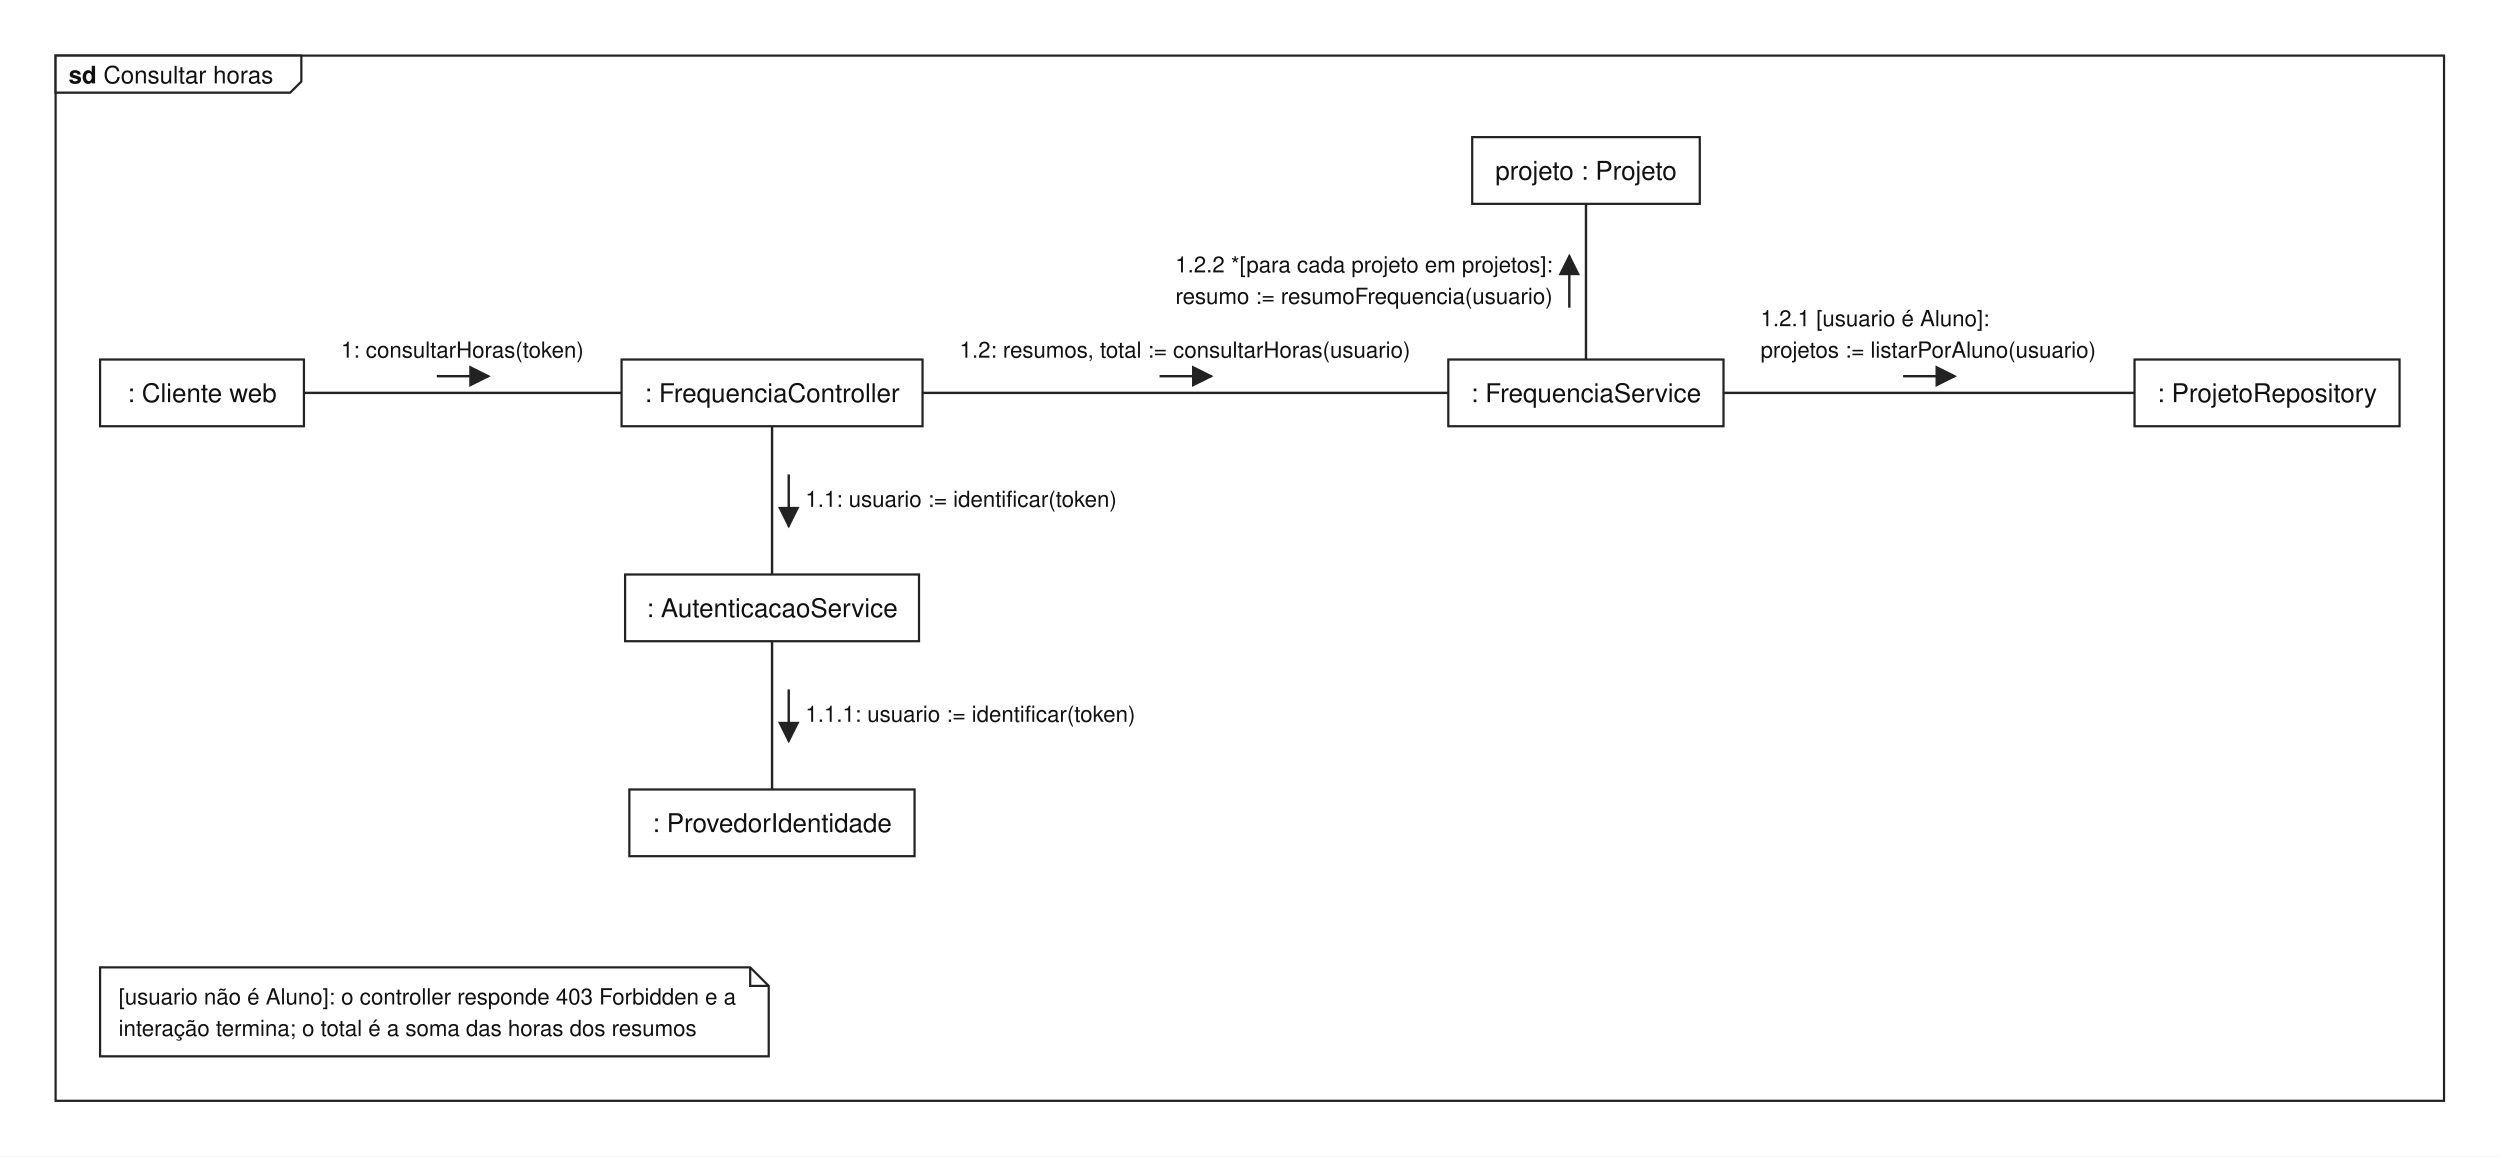
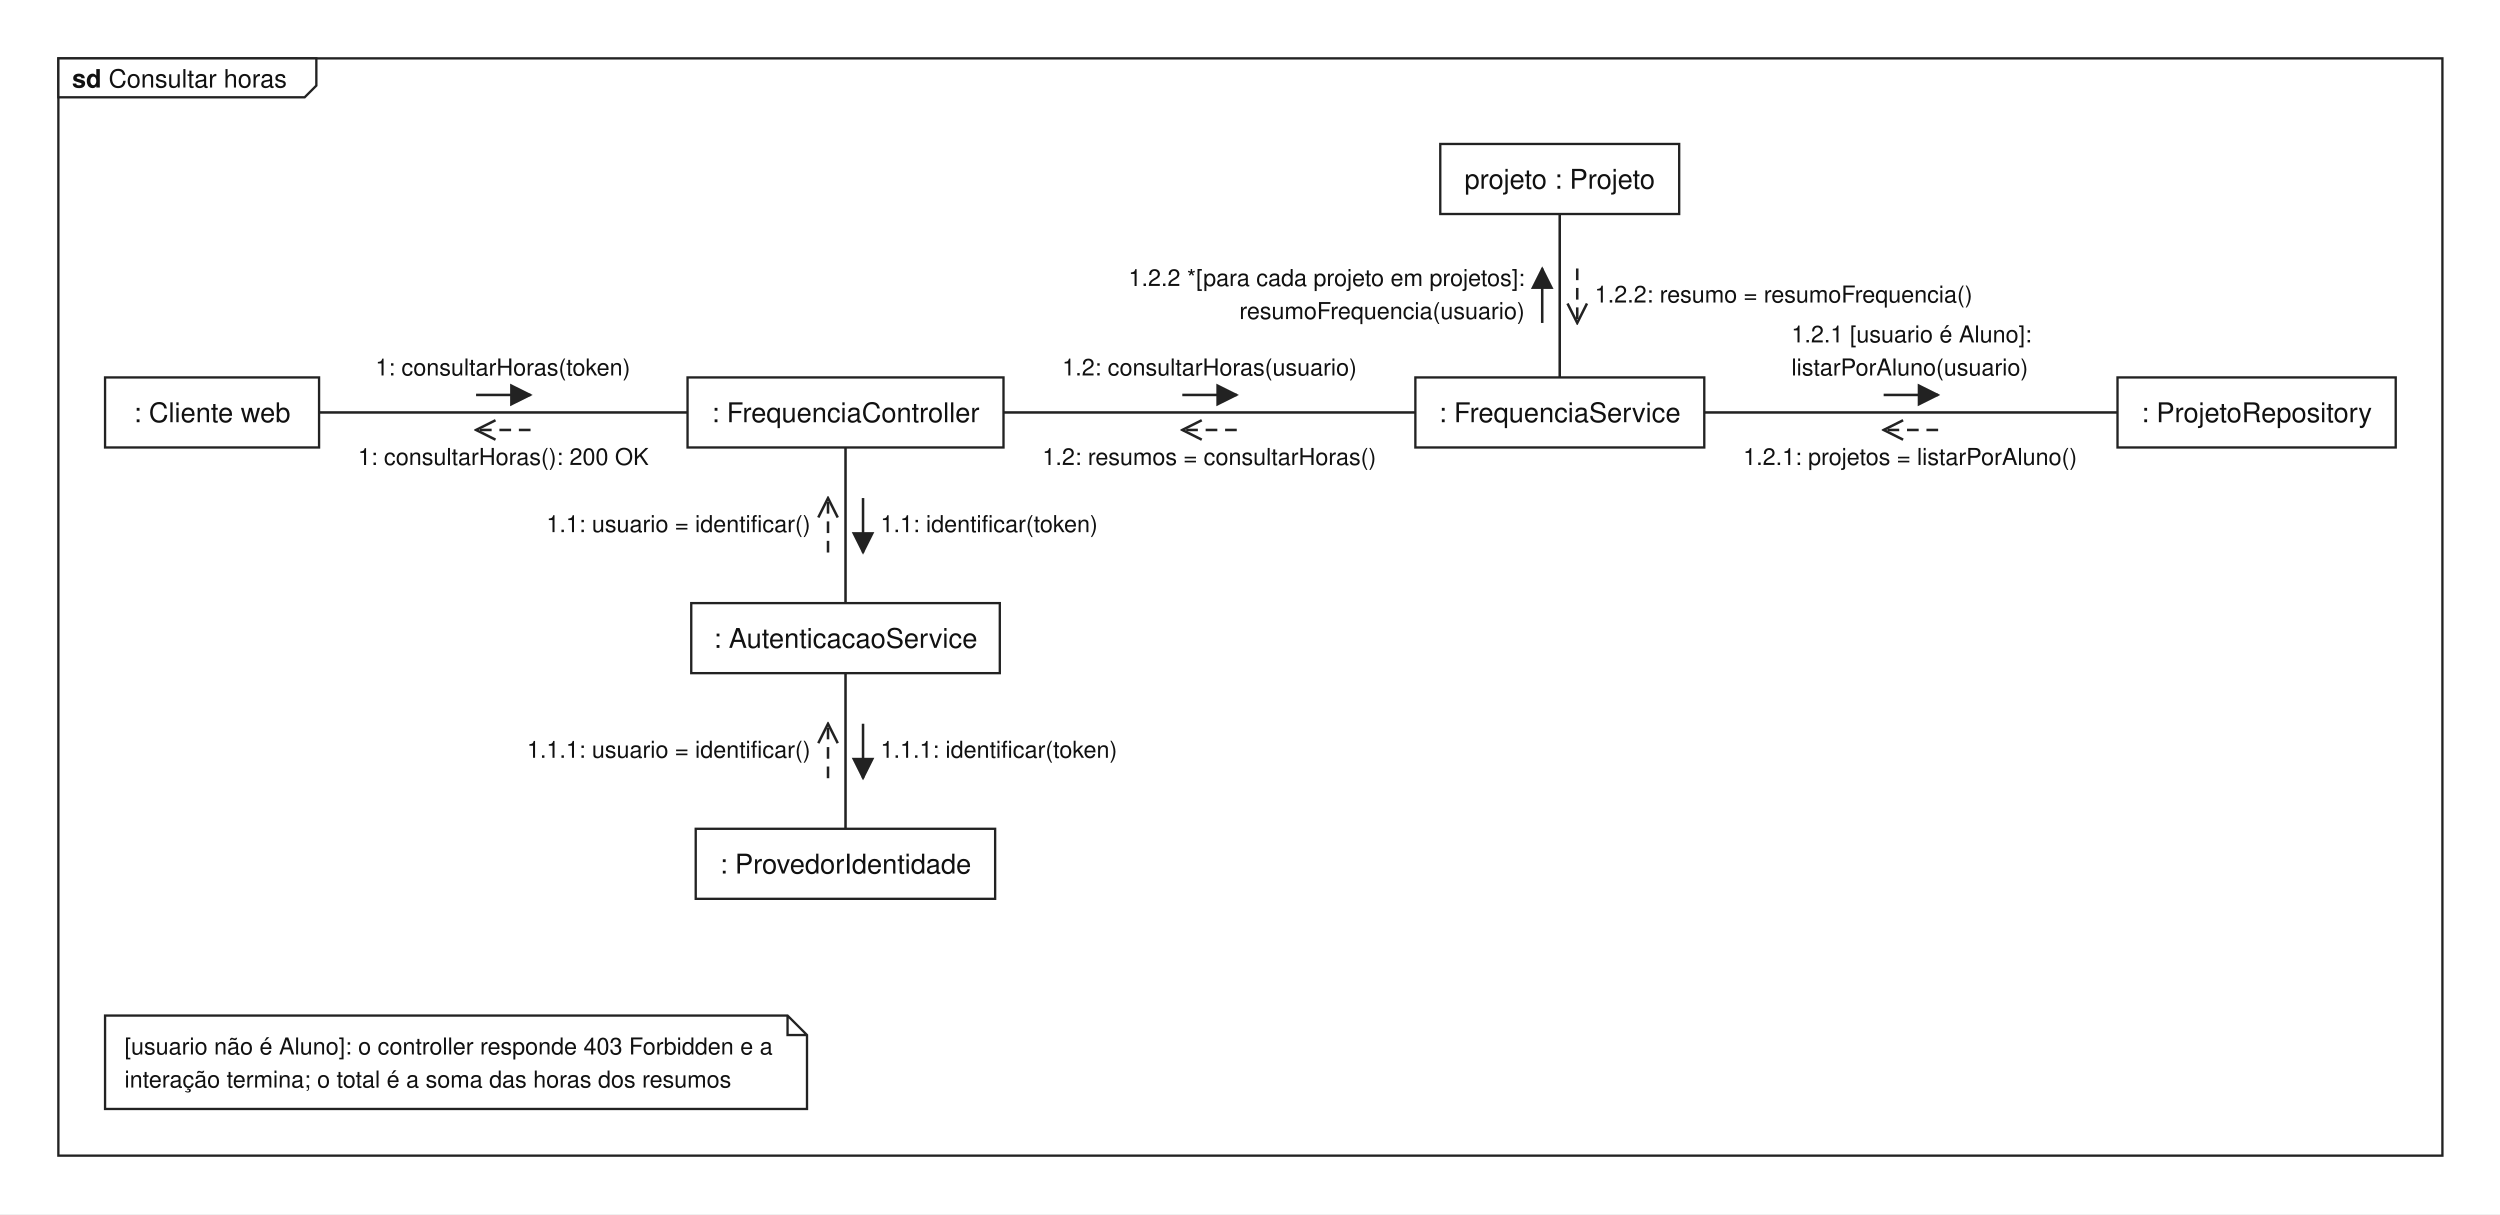
- <svg xmlns="http://www.w3.org/2000/svg" width="1349" height="624" viewBox="0 0 1349 624" font-family="Helvetica, Arial, 'Liberation Sans', sans-serif">
+ <svg xmlns="http://www.w3.org/2000/svg" width="1285" height="624" viewBox="0 0 1285 624" font-family="Helvetica, Arial, 'Liberation Sans', sans-serif">
  <defs>
    <marker id="seta" viewBox="0 0 12 12" refX="11" refY="6" markerWidth="12" markerHeight="12" orient="auto-start-reverse" markerUnits="userSpaceOnUse">
      <path d="M1,1 L11,6 L1,11" fill="none" stroke="#222" stroke-width="1.3" />
    </marker>
    <marker id="seta_cheia" viewBox="0 0 12 12" refX="11" refY="6" markerWidth="12" markerHeight="12" orient="auto-start-reverse" markerUnits="userSpaceOnUse">
      <path d="M1,1 L11,6 L1,11 Z" fill="#222" stroke="#222" stroke-width="1" />
    </marker>
    <marker id="triangulo" viewBox="0 0 16 16" refX="15" refY="8" markerWidth="16" markerHeight="16" orient="auto-start-reverse" markerUnits="userSpaceOnUse">
      <path d="M1,1 L15,8 L1,15 Z" fill="#fff" stroke="#222" stroke-width="1.3" />
    </marker>
    <marker id="losango" viewBox="0 0 22 12" refX="21" refY="6" markerWidth="22" markerHeight="12" orient="auto-start-reverse" markerUnits="userSpaceOnUse">
      <path d="M1,6 L11,1 L21,6 L11,11 Z" fill="#222" stroke="#222" stroke-width="1.2" />
    </marker>
    <marker id="losango_vazio" viewBox="0 0 22 12" refX="21" refY="6" markerWidth="22" markerHeight="12" orient="auto-start-reverse" markerUnits="userSpaceOnUse">
      <path d="M1,6 L11,1 L21,6 L11,11 Z" fill="#fff" stroke="#222" stroke-width="1.2" />
    </marker>
  </defs>
-   <rect width="1349" height="624" fill="#fff" />
-   <rect x="30.0" y="30.0" width="1288.8" height="564.0" fill="none" stroke="#222" stroke-width="1.2" />
+   <rect width="1285" height="624" fill="#fff" />
+   <rect x="30.0" y="30.0" width="1225.4" height="564.0" fill="none" stroke="#222" stroke-width="1.2" />
  <path d="M30.0,30.0 H162.6 V44.0 L156.6,50.0 H30.0 Z" fill="#fff" stroke="#222" stroke-width="1.2" />
  <text x="37.0" y="45.0" font-size="13" text-anchor="start" font-weight="bold" font-style="normal" fill="#111">sd</text>
  <text x="55.8" y="45.0" font-size="13" text-anchor="start" font-weight="normal" font-style="normal" fill="#111">Consultar horas</text>
  <g transform="translate(54.0,194.0)">
    <path d="M0.0,328.0 H350.8 L360.8,338.0 V376.0 H0.0 Z M350.8,328.0 V338.0 H360.8" fill="#fff" stroke="#222" stroke-width="1.2" />
    <text x="10.0" y="348.0" font-size="12" text-anchor="start" font-weight="normal" font-style="normal" fill="#111">[usuario não é Aluno]: o controller responde 403 Forbidden e a</text>
    <text x="10.0" y="365.0" font-size="12" text-anchor="start" font-weight="normal" font-style="normal" fill="#111">interação termina; o total é a soma das horas dos resumos</text>
-     <polyline points="110.0,18.0 281.4,18.0" fill="none" stroke="#222" stroke-width="1.3" />
-     <polyline points="181.7,9.0 209.7,9.0" fill="none" stroke="#222" stroke-width="1.3" marker-end="url(#seta_cheia)" />
-     <text x="130.0" y="-1.0" font-size="12" text-anchor="start" stroke="#fff" stroke-width="5" stroke-linejoin="round" paint-order="stroke" font-weight="normal" font-style="normal" fill="#111">1: consultarHoras(token)</text>
-     <polyline points="362.6,36.0 362.6,116.0" fill="none" stroke="#222" stroke-width="1.3" />
-     <polyline points="371.6,62.0 371.6,90.0" fill="none" stroke="#222" stroke-width="1.3" marker-end="url(#seta_cheia)" />
-     <text x="380.6" y="79.5" font-size="12" text-anchor="start" stroke="#fff" stroke-width="5" stroke-linejoin="round" paint-order="stroke" font-weight="normal" font-style="normal" fill="#111">1.1: usuario := identificar(token)</text>
-     <polyline points="362.6,152.0 362.6,232.0" fill="none" stroke="#222" stroke-width="1.3" />
-     <polyline points="371.6,178.0 371.6,206.0" fill="none" stroke="#222" stroke-width="1.3" marker-end="url(#seta_cheia)" />
-     <text x="380.6" y="195.5" font-size="12" text-anchor="start" stroke="#fff" stroke-width="5" stroke-linejoin="round" paint-order="stroke" font-weight="normal" font-style="normal" fill="#111">1.1.1: usuario := identificar(token)</text>
-     <polyline points="443.8,18.0 727.5,18.0" fill="none" stroke="#222" stroke-width="1.3" />
-     <polyline points="571.7,9.0 599.7,9.0" fill="none" stroke="#222" stroke-width="1.3" marker-end="url(#seta_cheia)" />
-     <text x="463.8" y="-1.0" font-size="12" text-anchor="start" stroke="#fff" stroke-width="5" stroke-linejoin="round" paint-order="stroke" font-weight="normal" font-style="normal" fill="#111">1.2: resumos, total := consultarHoras(usuario)</text>
-     <polyline points="876.0,18.0 1097.8,18.0" fill="none" stroke="#222" stroke-width="1.3" />
-     <polyline points="972.9,9.0 1000.9,9.0" fill="none" stroke="#222" stroke-width="1.3" marker-end="url(#seta_cheia)" />
-     <text x="896.0" y="-18.0" font-size="12" text-anchor="start" stroke="#fff" stroke-width="5" stroke-linejoin="round" paint-order="stroke" font-weight="normal" font-style="normal" fill="#111">1.2.1 [usuario é Aluno]:</text>
-     <text x="896.0" y="-1.0" font-size="12" text-anchor="start" stroke="#fff" stroke-width="5" stroke-linejoin="round" paint-order="stroke" font-weight="normal" font-style="normal" fill="#111">projetos := listarPorAluno(usuario)</text>
-     <polyline points="801.8,0.0 801.8,-84.0" fill="none" stroke="#222" stroke-width="1.3" />
-     <polyline points="792.8,-28.0 792.8,-56.0" fill="none" stroke="#222" stroke-width="1.3" marker-end="url(#seta_cheia)" />
-     <text x="783.8" y="-47.0" font-size="12" text-anchor="end" stroke="#fff" stroke-width="5" stroke-linejoin="round" paint-order="stroke" font-weight="normal" font-style="normal" fill="#111">1.2.2 *[para cada projeto em projetos]:</text>
-     <text x="783.8" y="-30.0" font-size="12" text-anchor="end" stroke="#fff" stroke-width="5" stroke-linejoin="round" paint-order="stroke" font-weight="normal" font-style="normal" fill="#111">resumo := resumoFrequencia(usuario)</text>
+     <polyline points="110.0,18.0 299.4,18.0" fill="none" stroke="#222" stroke-width="1.3" />
+     <polyline points="190.7,9.0 218.7,9.0" fill="none" stroke="#222" stroke-width="1.3" marker-end="url(#seta_cheia)" />
+     <text x="139.0" y="-1.0" font-size="12" text-anchor="start" stroke="#fff" stroke-width="5" stroke-linejoin="round" paint-order="stroke" font-weight="normal" font-style="normal" fill="#111">1: consultarHoras(token)</text>
+     <polyline points="218.7,27.0 190.7,27.0" fill="none" stroke="#222" stroke-width="1.3" stroke-dasharray="6,4" marker-end="url(#seta)" />
+     <text x="130.0" y="45.0" font-size="12" text-anchor="start" stroke="#fff" stroke-width="5" stroke-linejoin="round" paint-order="stroke" font-weight="normal" font-style="normal" fill="#111">1: consultarHoras(): 200 OK</text>
+     <polyline points="380.6,36.0 380.6,116.0" fill="none" stroke="#222" stroke-width="1.3" />
+     <polyline points="389.6,62.0 389.6,90.0" fill="none" stroke="#222" stroke-width="1.3" marker-end="url(#seta_cheia)" />
+     <text x="398.6" y="79.5" font-size="12" text-anchor="start" stroke="#fff" stroke-width="5" stroke-linejoin="round" paint-order="stroke" font-weight="normal" font-style="normal" fill="#111">1.1: identificar(token)</text>
+     <polyline points="371.6,90.0 371.6,62.0" fill="none" stroke="#222" stroke-width="1.3" stroke-dasharray="6,4" marker-end="url(#seta)" />
+     <text x="362.6" y="79.5" font-size="12" text-anchor="end" stroke="#fff" stroke-width="5" stroke-linejoin="round" paint-order="stroke" font-weight="normal" font-style="normal" fill="#111">1.1: usuario = identificar()</text>
+     <polyline points="380.6,152.0 380.6,232.0" fill="none" stroke="#222" stroke-width="1.3" />
+     <polyline points="389.6,178.0 389.6,206.0" fill="none" stroke="#222" stroke-width="1.3" marker-end="url(#seta_cheia)" />
+     <text x="398.6" y="195.5" font-size="12" text-anchor="start" stroke="#fff" stroke-width="5" stroke-linejoin="round" paint-order="stroke" font-weight="normal" font-style="normal" fill="#111">1.1.1: identificar(token)</text>
+     <polyline points="371.6,206.0 371.6,178.0" fill="none" stroke="#222" stroke-width="1.3" stroke-dasharray="6,4" marker-end="url(#seta)" />
+     <text x="362.6" y="195.5" font-size="12" text-anchor="end" stroke="#fff" stroke-width="5" stroke-linejoin="round" paint-order="stroke" font-weight="normal" font-style="normal" fill="#111">1.1.1: usuario = identificar()</text>
+     <polyline points="461.8,18.0 673.5,18.0" fill="none" stroke="#222" stroke-width="1.3" />
+     <polyline points="553.7,9.0 581.7,9.0" fill="none" stroke="#222" stroke-width="1.3" marker-end="url(#seta_cheia)" />
+     <text x="492.0" y="-1.0" font-size="12" text-anchor="start" stroke="#fff" stroke-width="5" stroke-linejoin="round" paint-order="stroke" font-weight="normal" font-style="normal" fill="#111">1.2: consultarHoras(usuario)</text>
+     <polyline points="581.7,27.0 553.7,27.0" fill="none" stroke="#222" stroke-width="1.3" stroke-dasharray="6,4" marker-end="url(#seta)" />
+     <text x="481.8" y="45.0" font-size="12" text-anchor="start" stroke="#fff" stroke-width="5" stroke-linejoin="round" paint-order="stroke" font-weight="normal" font-style="normal" fill="#111">1.2: resumos = consultarHoras()</text>
+     <polyline points="822.0,18.0 1034.4,18.0" fill="none" stroke="#222" stroke-width="1.3" />
+     <polyline points="914.2,9.0 942.2,9.0" fill="none" stroke="#222" stroke-width="1.3" marker-end="url(#seta_cheia)" />
+     <text x="866.8" y="-18.0" font-size="12" text-anchor="start" stroke="#fff" stroke-width="5" stroke-linejoin="round" paint-order="stroke" font-weight="normal" font-style="normal" fill="#111">1.2.1 [usuario é Aluno]:</text>
+     <text x="866.8" y="-1.0" font-size="12" text-anchor="start" stroke="#fff" stroke-width="5" stroke-linejoin="round" paint-order="stroke" font-weight="normal" font-style="normal" fill="#111">listarPorAluno(usuario)</text>
+     <polyline points="942.2,27.0 914.2,27.0" fill="none" stroke="#222" stroke-width="1.3" stroke-dasharray="6,4" marker-end="url(#seta)" />
+     <text x="842.0" y="45.0" font-size="12" text-anchor="start" stroke="#fff" stroke-width="5" stroke-linejoin="round" paint-order="stroke" font-weight="normal" font-style="normal" fill="#111">1.2.1: projetos = listarPorAluno()</text>
+     <polyline points="747.7,0.0 747.7,-84.0" fill="none" stroke="#222" stroke-width="1.3" />
+     <polyline points="738.7,-28.0 738.7,-56.0" fill="none" stroke="#222" stroke-width="1.3" marker-end="url(#seta_cheia)" />
+     <text x="729.7" y="-47.0" font-size="12" text-anchor="end" stroke="#fff" stroke-width="5" stroke-linejoin="round" paint-order="stroke" font-weight="normal" font-style="normal" fill="#111">1.2.2 *[para cada projeto em projetos]:</text>
+     <text x="729.7" y="-30.0" font-size="12" text-anchor="end" stroke="#fff" stroke-width="5" stroke-linejoin="round" paint-order="stroke" font-weight="normal" font-style="normal" fill="#111">resumoFrequencia(usuario)</text>
+     <polyline points="756.7,-56.0 756.7,-28.0" fill="none" stroke="#222" stroke-width="1.3" stroke-dasharray="6,4" marker-end="url(#seta)" />
+     <text x="765.7" y="-38.5" font-size="12" text-anchor="start" stroke="#fff" stroke-width="5" stroke-linejoin="round" paint-order="stroke" font-weight="normal" font-style="normal" fill="#111">1.2.2: resumo = resumoFrequencia()</text>
    <rect x="0.0" y="0.0" width="110.0" height="36.0" fill="#fff" stroke="#222" stroke-width="1.2" />
    <text x="55.0" y="23.0" font-size="14" text-anchor="middle" font-weight="normal" font-style="normal" fill="#111">: Cliente web</text>
-     <rect x="281.4" y="0.0" width="162.4" height="36.0" fill="#fff" stroke="#222" stroke-width="1.2" />
-     <text x="362.6" y="23.0" font-size="14" text-anchor="middle" font-weight="normal" font-style="normal" fill="#111">: FrequenciaController</text>
-     <rect x="283.3" y="116.0" width="158.6" height="36.0" fill="#fff" stroke="#222" stroke-width="1.2" />
-     <text x="362.6" y="139.0" font-size="14" text-anchor="middle" font-weight="normal" font-style="normal" fill="#111">: AutenticacaoService</text>
-     <rect x="285.6" y="232.0" width="153.9" height="36.0" fill="#fff" stroke="#222" stroke-width="1.2" />
-     <text x="362.6" y="255.0" font-size="14" text-anchor="middle" font-weight="normal" font-style="normal" fill="#111">: ProvedorIdentidade</text>
-     <rect x="727.5" y="0.0" width="148.5" height="36.0" fill="#fff" stroke="#222" stroke-width="1.2" />
-     <text x="801.8" y="23.0" font-size="14" text-anchor="middle" font-weight="normal" font-style="normal" fill="#111">: FrequenciaService</text>
-     <rect x="1097.8" y="0.0" width="143.0" height="36.0" fill="#fff" stroke="#222" stroke-width="1.2" />
-     <text x="1169.3" y="23.0" font-size="14" text-anchor="middle" font-weight="normal" font-style="normal" fill="#111">: ProjetoRepository</text>
-     <rect x="740.4" y="-120.0" width="122.8" height="36.0" fill="#fff" stroke="#222" stroke-width="1.2" />
-     <text x="801.8" y="-97.0" font-size="14" text-anchor="middle" font-weight="normal" font-style="normal" fill="#111">projeto : Projeto</text>
+     <rect x="299.4" y="0.0" width="162.4" height="36.0" fill="#fff" stroke="#222" stroke-width="1.2" />
+     <text x="380.6" y="23.0" font-size="14" text-anchor="middle" font-weight="normal" font-style="normal" fill="#111">: FrequenciaController</text>
+     <rect x="301.3" y="116.0" width="158.6" height="36.0" fill="#fff" stroke="#222" stroke-width="1.2" />
+     <text x="380.6" y="139.0" font-size="14" text-anchor="middle" font-weight="normal" font-style="normal" fill="#111">: AutenticacaoService</text>
+     <rect x="303.6" y="232.0" width="153.9" height="36.0" fill="#fff" stroke="#222" stroke-width="1.2" />
+     <text x="380.6" y="255.0" font-size="14" text-anchor="middle" font-weight="normal" font-style="normal" fill="#111">: ProvedorIdentidade</text>
+     <rect x="673.5" y="0.0" width="148.5" height="36.0" fill="#fff" stroke="#222" stroke-width="1.2" />
+     <text x="747.7" y="23.0" font-size="14" text-anchor="middle" font-weight="normal" font-style="normal" fill="#111">: FrequenciaService</text>
+     <rect x="1034.4" y="0.0" width="143.0" height="36.0" fill="#fff" stroke="#222" stroke-width="1.2" />
+     <text x="1105.9" y="23.0" font-size="14" text-anchor="middle" font-weight="normal" font-style="normal" fill="#111">: ProjetoRepository</text>
+     <rect x="686.3" y="-120.0" width="122.8" height="36.0" fill="#fff" stroke="#222" stroke-width="1.2" />
+     <text x="747.7" y="-97.0" font-size="14" text-anchor="middle" font-weight="normal" font-style="normal" fill="#111">projeto : Projeto</text>
  </g>
</svg>
